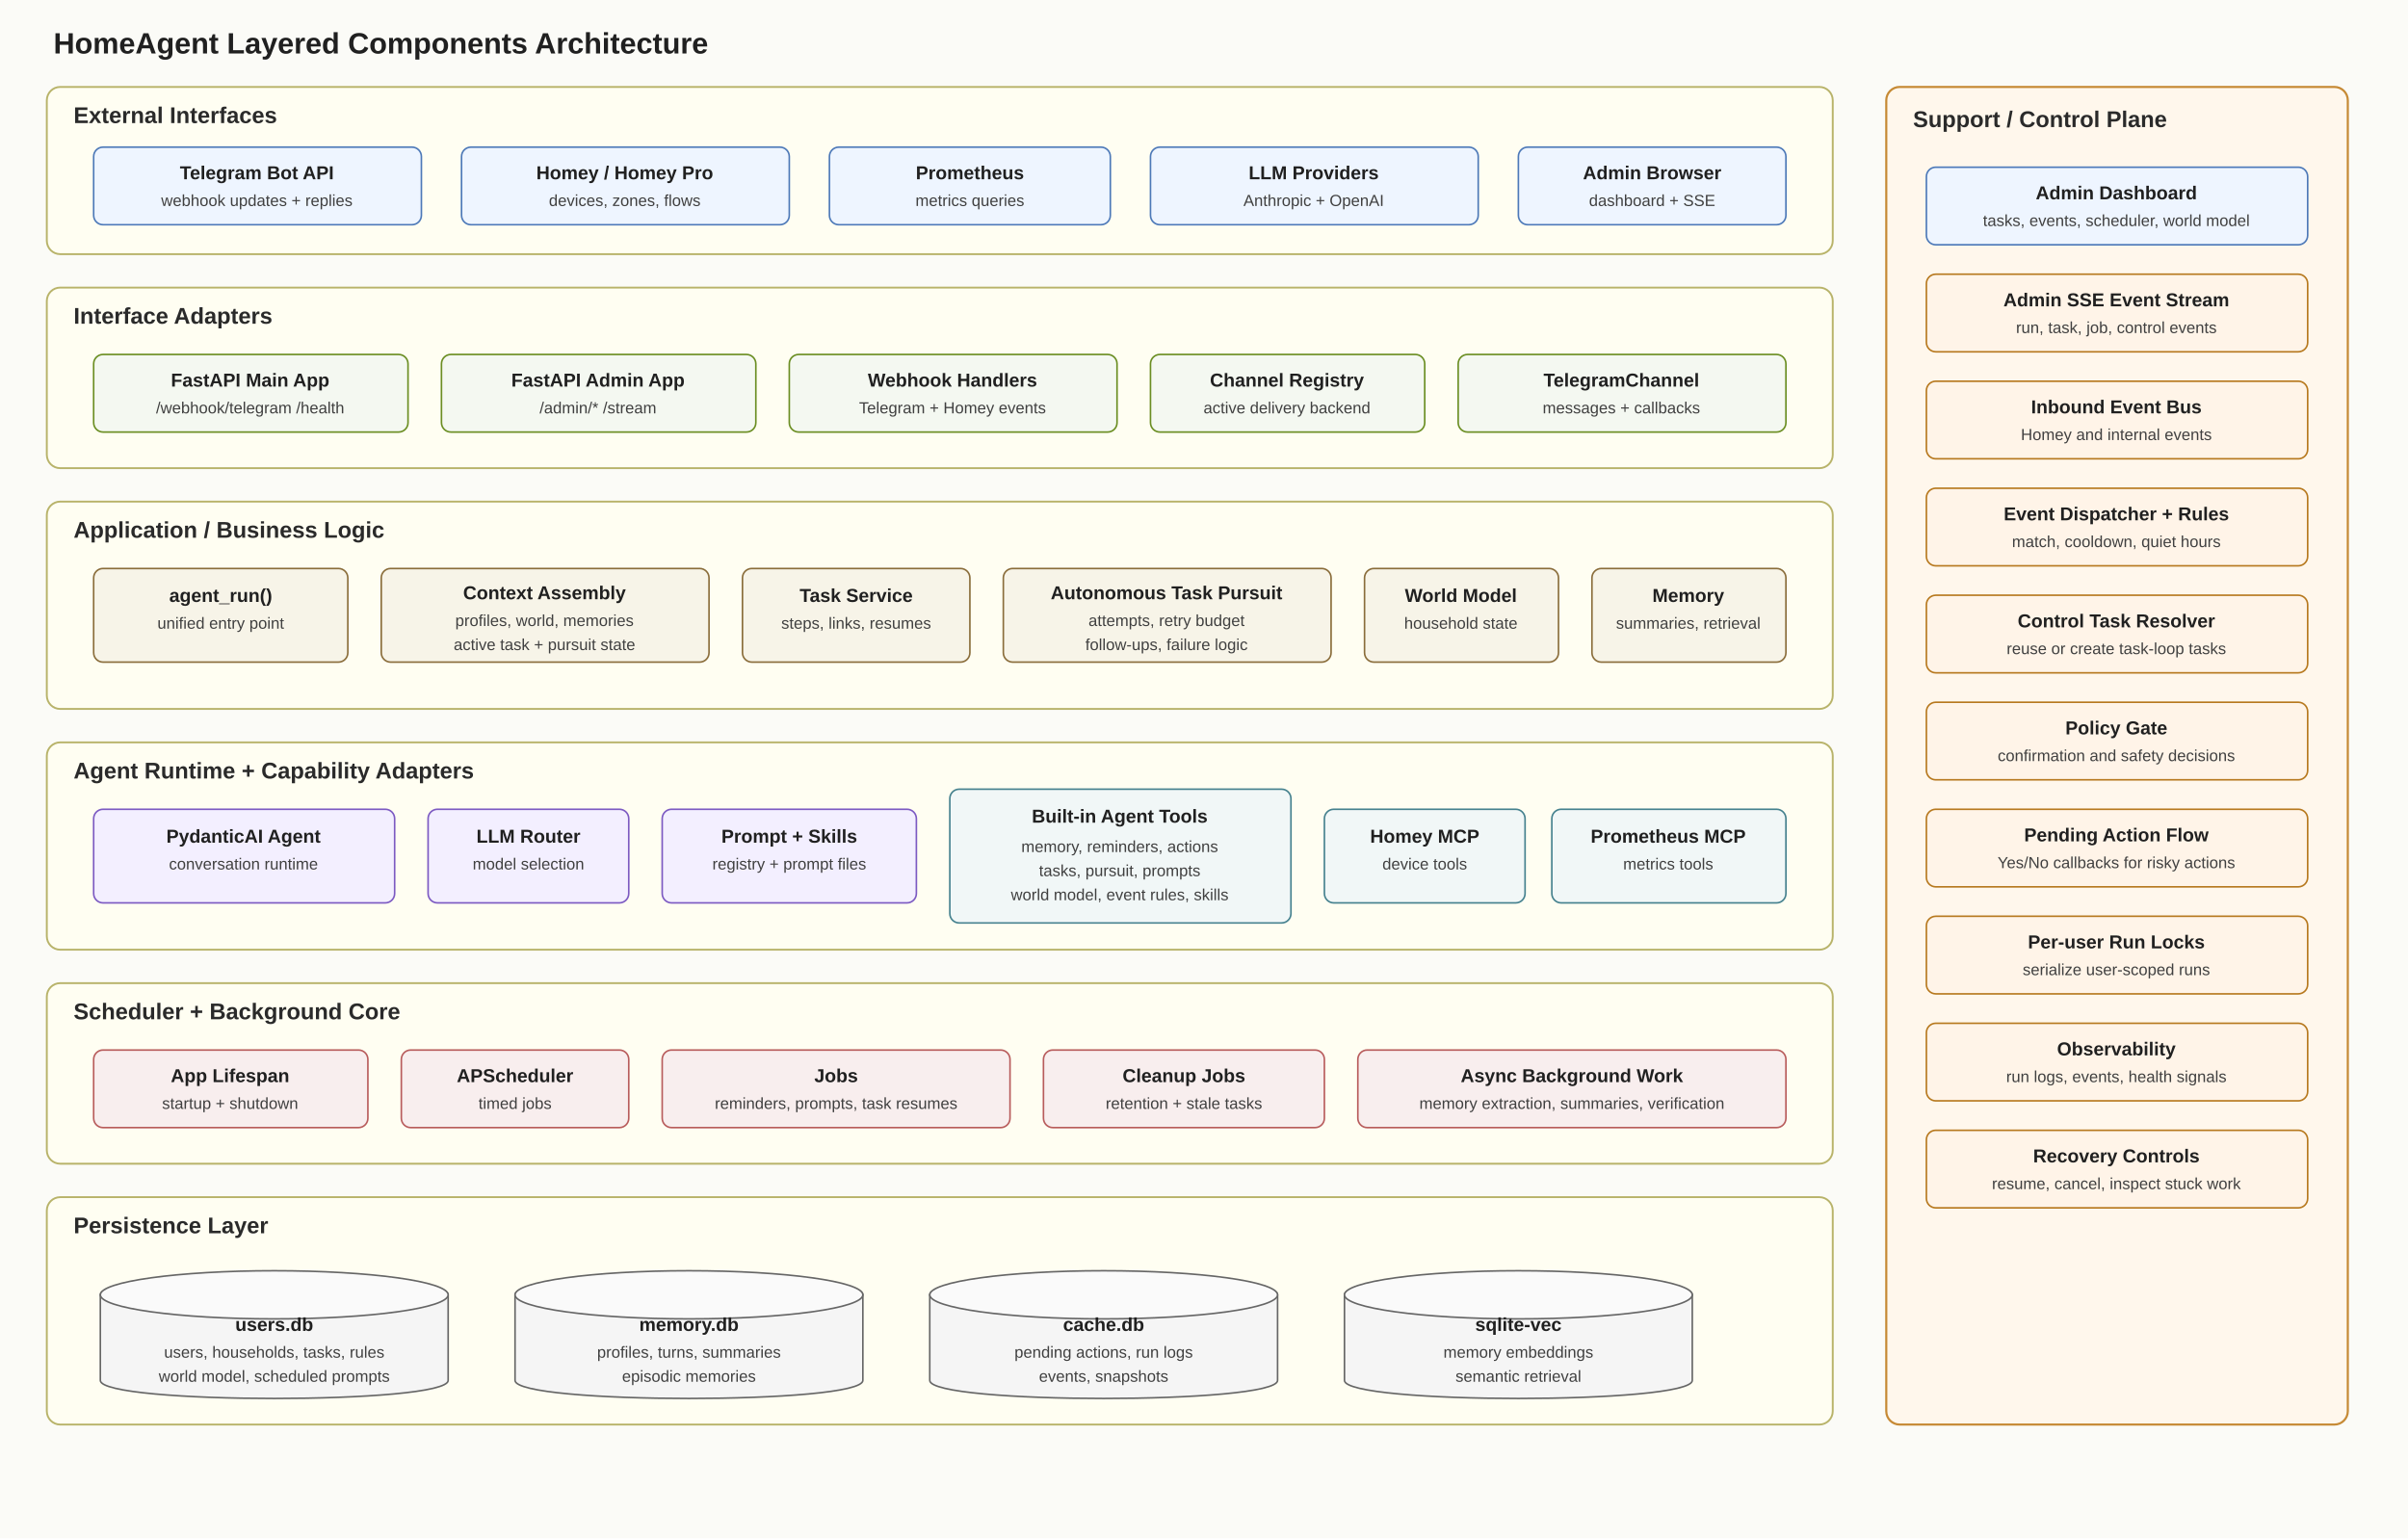
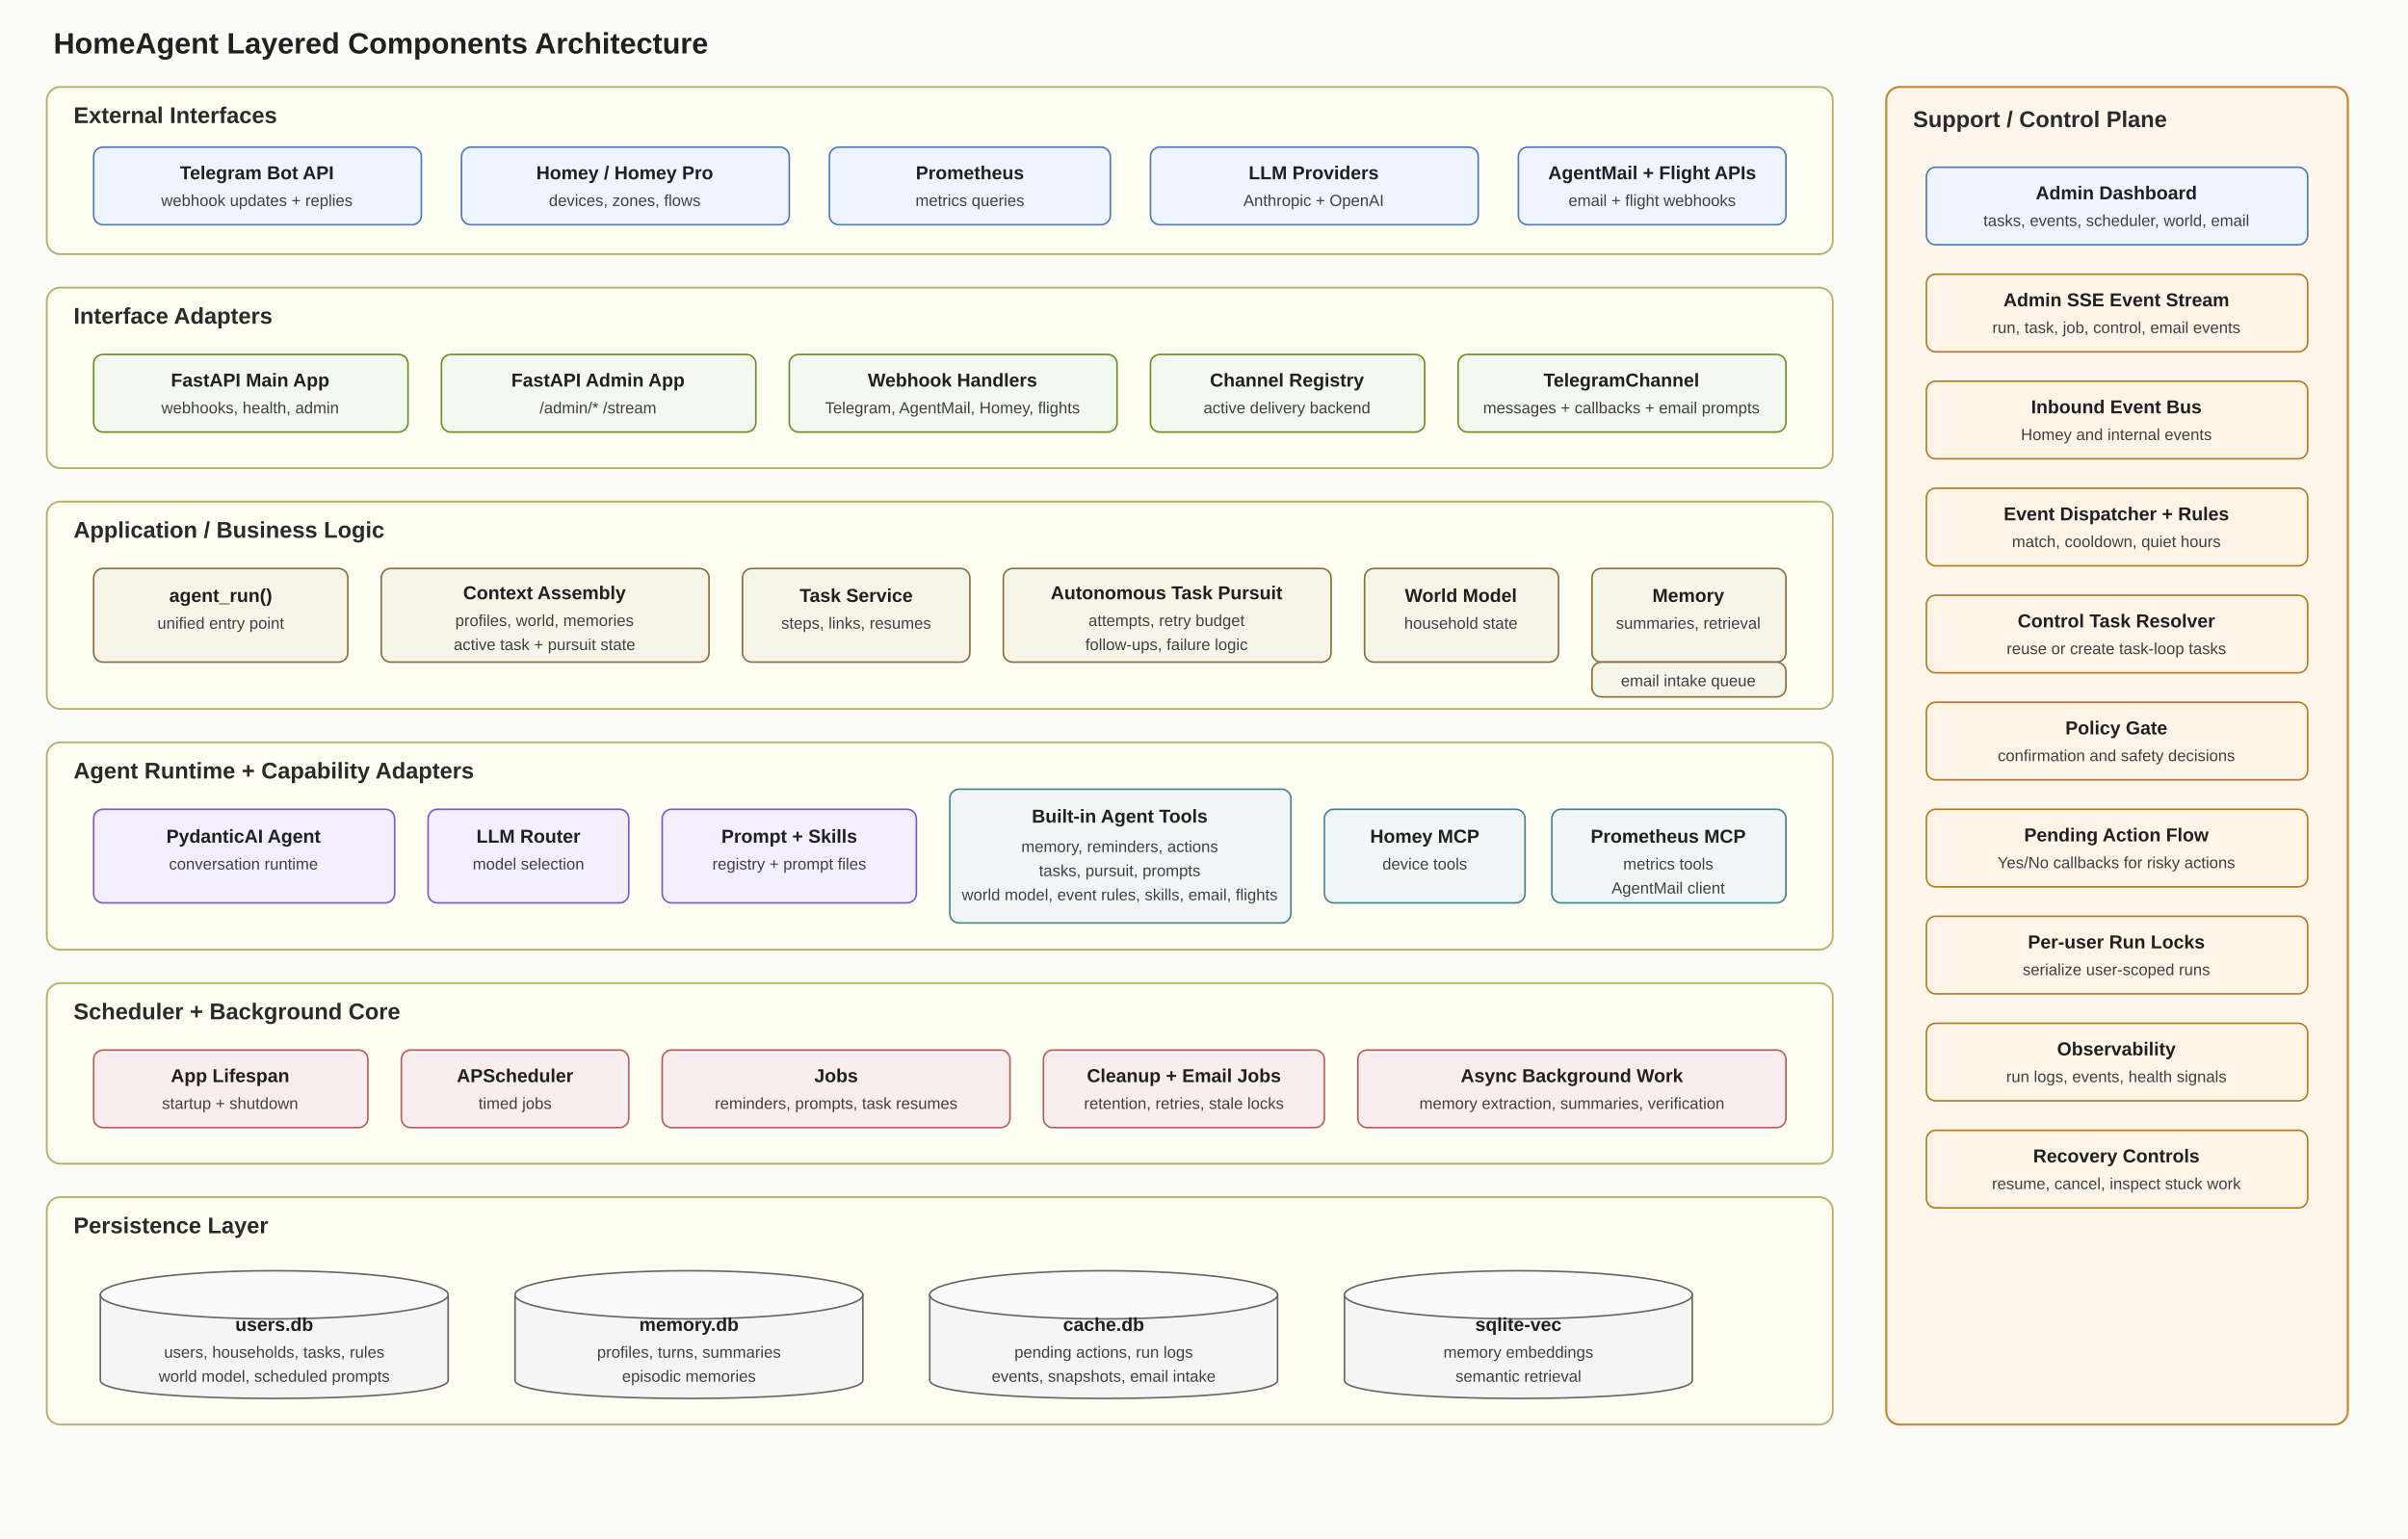
<svg xmlns="http://www.w3.org/2000/svg" width="1800" height="1150" viewBox="0 0 1800 1150" role="img" aria-labelledby="title desc">
  <defs>
    <style>
      .bg { fill: #fbfbf7; }
      .layer { fill: #fffef2; stroke: #b8b36a; stroke-width: 1.4; rx: 10; }
      .support-layer { fill: #fff7ec; stroke: #c68a35; stroke-width: 1.6; rx: 10; }
      .title { font: 700 22px Arial, sans-serif; fill: #202020; }
      .layer-title { font: 700 17px Arial, sans-serif; fill: #2a2a2a; }
      .box-title { font: 700 14px Arial, sans-serif; fill: #202020; }
      .text { font: 13px Arial, sans-serif; fill: #303030; }
      .small { font: 12px Arial, sans-serif; fill: #404040; }
      .external { fill: #eef5ff; stroke: #4d79b8; }
      .adapter { fill: #f4f8f1; stroke: #6b8e23; }
      .business { fill: #f7f4e8; stroke: #8a6d3b; }
      .runtime { fill: #f3efff; stroke: #7c5ac2; }
      .capability { fill: #f1f7f7; stroke: #45818e; }
      .core { fill: #f8eeee; stroke: #b85c5c; }
      .data { fill: #f5f5f5; stroke: #666; }
      .support { fill: #fff4e8; stroke: #b7791f; }
      .admin { fill: #eef5ff; stroke: #4d79b8; }
      .component { stroke-width: 1.2; rx: 7; }
      .db-body { fill: #f5f5f5; stroke: #666; stroke-width: 1.2; }
      .db-top { fill: #fafafa; stroke: #666; stroke-width: 1.2; }
    </style>
  </defs>
  <rect class="bg" x="0" y="0" width="1800" height="1150" />
  <text class="title" x="40" y="40">HomeAgent Layered Components Architecture</text>
  <rect class="layer" x="35" y="65" width="1335" height="125" />
  <text class="layer-title" x="55" y="92">External Interfaces</text>
  <rect class="component external" x="70" y="110" width="245" height="58" />
  <text class="box-title" x="192" y="134" text-anchor="middle">Telegram Bot API</text>
  <text class="small" x="192" y="154" text-anchor="middle">webhook updates + replies</text>
  <rect class="component external" x="345" y="110" width="245" height="58" />
  <text class="box-title" x="467" y="134" text-anchor="middle">Homey / Homey Pro</text>
  <text class="small" x="467" y="154" text-anchor="middle">devices, zones, flows</text>
  <rect class="component external" x="620" y="110" width="210" height="58" />
  <text class="box-title" x="725" y="134" text-anchor="middle">Prometheus</text>
  <text class="small" x="725" y="154" text-anchor="middle">metrics queries</text>
  <rect class="component external" x="860" y="110" width="245" height="58" />
  <text class="box-title" x="982" y="134" text-anchor="middle">LLM Providers</text>
  <text class="small" x="982" y="154" text-anchor="middle">Anthropic + OpenAI</text>
  <rect class="component external" x="1135" y="110" width="200" height="58" />
-   <text class="box-title" x="1235" y="134" text-anchor="middle">Admin Browser</text>
-   <text class="small" x="1235" y="154" text-anchor="middle">dashboard + SSE</text>
+   <text class="box-title" x="1235" y="134" text-anchor="middle">AgentMail + Flight APIs</text>
+   <text class="small" x="1235" y="154" text-anchor="middle">email + flight webhooks</text>
  <rect class="layer" x="35" y="215" width="1335" height="135" />
  <text class="layer-title" x="55" y="242">Interface Adapters</text>
  <rect class="component adapter" x="70" y="265" width="235" height="58" />
  <text class="box-title" x="187" y="289" text-anchor="middle">FastAPI Main App</text>
-   <text class="small" x="187" y="309" text-anchor="middle">/webhook/telegram /health</text>
+   <text class="small" x="187" y="309" text-anchor="middle">webhooks, health, admin</text>
  <rect class="component adapter" x="330" y="265" width="235" height="58" />
  <text class="box-title" x="447" y="289" text-anchor="middle">FastAPI Admin App</text>
  <text class="small" x="447" y="309" text-anchor="middle">/admin/* /stream</text>
  <rect class="component adapter" x="590" y="265" width="245" height="58" />
  <text class="box-title" x="712" y="289" text-anchor="middle">Webhook Handlers</text>
-   <text class="small" x="712" y="309" text-anchor="middle">Telegram + Homey events</text>
+   <text class="small" x="712" y="309" text-anchor="middle">Telegram, AgentMail, Homey, flights</text>
  <rect class="component adapter" x="860" y="265" width="205" height="58" />
  <text class="box-title" x="962" y="289" text-anchor="middle">Channel Registry</text>
  <text class="small" x="962" y="309" text-anchor="middle">active delivery backend</text>
  <rect class="component adapter" x="1090" y="265" width="245" height="58" />
  <text class="box-title" x="1212" y="289" text-anchor="middle">TelegramChannel</text>
-   <text class="small" x="1212" y="309" text-anchor="middle">messages + callbacks</text>
+   <text class="small" x="1212" y="309" text-anchor="middle">messages + callbacks + email prompts</text>
  <rect class="layer" x="35" y="375" width="1335" height="155" />
  <text class="layer-title" x="55" y="402">Application / Business Logic</text>
  <rect class="component business" x="70" y="425" width="190" height="70" />
  <text class="box-title" x="165" y="450" text-anchor="middle">agent_run()</text>
  <text class="small" x="165" y="470" text-anchor="middle">unified entry point</text>
  <rect class="component business" x="285" y="425" width="245" height="70" />
  <text class="box-title" x="407" y="448" text-anchor="middle">Context Assembly</text>
  <text class="small" x="407" y="468" text-anchor="middle">profiles, world, memories</text>
  <text class="small" x="407" y="486" text-anchor="middle">active task + pursuit state</text>
  <rect class="component business" x="555" y="425" width="170" height="70" />
  <text class="box-title" x="640" y="450" text-anchor="middle">Task Service</text>
  <text class="small" x="640" y="470" text-anchor="middle">steps, links, resumes</text>
  <rect class="component business" x="750" y="425" width="245" height="70" />
  <text class="box-title" x="872" y="448" text-anchor="middle">Autonomous Task Pursuit</text>
  <text class="small" x="872" y="468" text-anchor="middle">attempts, retry budget</text>
  <text class="small" x="872" y="486" text-anchor="middle">follow-ups, failure logic</text>
  <rect class="component business" x="1020" y="425" width="145" height="70" />
  <text class="box-title" x="1092" y="450" text-anchor="middle">World Model</text>
  <text class="small" x="1092" y="470" text-anchor="middle">household state</text>
  <rect class="component business" x="1190" y="425" width="145" height="70" />
  <text class="box-title" x="1262" y="450" text-anchor="middle">Memory</text>
  <text class="small" x="1262" y="470" text-anchor="middle">summaries, retrieval</text>
+   <rect class="component business" x="1190" y="495" width="145" height="26" />
+   <text class="small" x="1262" y="513" text-anchor="middle">email intake queue</text>
  <rect class="layer" x="35" y="555" width="1335" height="155" />
  <text class="layer-title" x="55" y="582">Agent Runtime + Capability Adapters</text>
  <rect class="component runtime" x="70" y="605" width="225" height="70" />
  <text class="box-title" x="182" y="630" text-anchor="middle">PydanticAI Agent</text>
  <text class="small" x="182" y="650" text-anchor="middle">conversation runtime</text>
  <rect class="component runtime" x="320" y="605" width="150" height="70" />
  <text class="box-title" x="395" y="630" text-anchor="middle">LLM Router</text>
  <text class="small" x="395" y="650" text-anchor="middle">model selection</text>
  <rect class="component runtime" x="495" y="605" width="190" height="70" />
  <text class="box-title" x="590" y="630" text-anchor="middle">Prompt + Skills</text>
  <text class="small" x="590" y="650" text-anchor="middle">registry + prompt files</text>
  <rect class="component capability" x="710" y="590" width="255" height="100" />
  <text class="box-title" x="837" y="615" text-anchor="middle">Built-in Agent Tools</text>
  <text class="small" x="837" y="637" text-anchor="middle">memory, reminders, actions</text>
  <text class="small" x="837" y="655" text-anchor="middle">tasks, pursuit, prompts</text>
-   <text class="small" x="837" y="673" text-anchor="middle">world model, event rules, skills</text>
+   <text class="small" x="837" y="673" text-anchor="middle">world model, event rules, skills, email, flights</text>
  <rect class="component capability" x="990" y="605" width="150" height="70" />
  <text class="box-title" x="1065" y="630" text-anchor="middle">Homey MCP</text>
  <text class="small" x="1065" y="650" text-anchor="middle">device tools</text>
  <rect class="component capability" x="1160" y="605" width="175" height="70" />
  <text class="box-title" x="1247" y="630" text-anchor="middle">Prometheus MCP</text>
  <text class="small" x="1247" y="650" text-anchor="middle">metrics tools</text>
+   <text class="small" x="1247" y="668" text-anchor="middle">AgentMail client</text>
  <rect class="layer" x="35" y="735" width="1335" height="135" />
  <text class="layer-title" x="55" y="762">Scheduler + Background Core</text>
  <rect class="component core" x="70" y="785" width="205" height="58" />
  <text class="box-title" x="172" y="809" text-anchor="middle">App Lifespan</text>
  <text class="small" x="172" y="829" text-anchor="middle">startup + shutdown</text>
  <rect class="component core" x="300" y="785" width="170" height="58" />
  <text class="box-title" x="385" y="809" text-anchor="middle">APScheduler</text>
  <text class="small" x="385" y="829" text-anchor="middle">timed jobs</text>
  <rect class="component core" x="495" y="785" width="260" height="58" />
  <text class="box-title" x="625" y="809" text-anchor="middle">Jobs</text>
  <text class="small" x="625" y="829" text-anchor="middle">reminders, prompts, task resumes</text>
  <rect class="component core" x="780" y="785" width="210" height="58" />
-   <text class="box-title" x="885" y="809" text-anchor="middle">Cleanup Jobs</text>
-   <text class="small" x="885" y="829" text-anchor="middle">retention + stale tasks</text>
+   <text class="box-title" x="885" y="809" text-anchor="middle">Cleanup + Email Jobs</text>
+   <text class="small" x="885" y="829" text-anchor="middle">retention, retries, stale locks</text>
  <rect class="component core" x="1015" y="785" width="320" height="58" />
  <text class="box-title" x="1175" y="809" text-anchor="middle">Async Background Work</text>
  <text class="small" x="1175" y="829" text-anchor="middle">memory extraction, summaries, verification</text>
  <rect class="layer" x="35" y="895" width="1335" height="170" />
  <text class="layer-title" x="55" y="922">Persistence Layer</text>
  <g transform="translate(75 950)">
    <path class="db-body" d="M0,18 C0,0 260,0 260,18 L260,82 C260,100 0,100 0,82 Z" />
    <ellipse class="db-top" cx="130" cy="18" rx="130" ry="18" />
    <text class="box-title" x="130" y="45" text-anchor="middle">users.db</text>
    <text class="small" x="130" y="65" text-anchor="middle">users, households, tasks, rules</text>
    <text class="small" x="130" y="83" text-anchor="middle">world model, scheduled prompts</text>
  </g>
  <g transform="translate(385 950)">
    <path class="db-body" d="M0,18 C0,0 260,0 260,18 L260,82 C260,100 0,100 0,82 Z" />
    <ellipse class="db-top" cx="130" cy="18" rx="130" ry="18" />
    <text class="box-title" x="130" y="45" text-anchor="middle">memory.db</text>
    <text class="small" x="130" y="65" text-anchor="middle">profiles, turns, summaries</text>
    <text class="small" x="130" y="83" text-anchor="middle">episodic memories</text>
  </g>
  <g transform="translate(695 950)">
    <path class="db-body" d="M0,18 C0,0 260,0 260,18 L260,82 C260,100 0,100 0,82 Z" />
    <ellipse class="db-top" cx="130" cy="18" rx="130" ry="18" />
    <text class="box-title" x="130" y="45" text-anchor="middle">cache.db</text>
    <text class="small" x="130" y="65" text-anchor="middle">pending actions, run logs</text>
-     <text class="small" x="130" y="83" text-anchor="middle">events, snapshots</text>
+     <text class="small" x="130" y="83" text-anchor="middle">events, snapshots, email intake</text>
  </g>
  <g transform="translate(1005 950)">
    <path class="db-body" d="M0,18 C0,0 260,0 260,18 L260,82 C260,100 0,100 0,82 Z" />
    <ellipse class="db-top" cx="130" cy="18" rx="130" ry="18" />
    <text class="box-title" x="130" y="45" text-anchor="middle">sqlite-vec</text>
    <text class="small" x="130" y="65" text-anchor="middle">memory embeddings</text>
    <text class="small" x="130" y="83" text-anchor="middle">semantic retrieval</text>
  </g>
  <rect class="support-layer" x="1410" y="65" width="345" height="1000" />
  <text class="layer-title" x="1430" y="95">Support / Control Plane</text>
  <rect class="component admin" x="1440" y="125" width="285" height="58" />
  <text class="box-title" x="1582" y="149" text-anchor="middle">Admin Dashboard</text>
-   <text class="small" x="1582" y="169" text-anchor="middle">tasks, events, scheduler, world model</text>
+   <text class="small" x="1582" y="169" text-anchor="middle">tasks, events, scheduler, world, email</text>
  <rect class="component support" x="1440" y="205" width="285" height="58" />
  <text class="box-title" x="1582" y="229" text-anchor="middle">Admin SSE Event Stream</text>
-   <text class="small" x="1582" y="249" text-anchor="middle">run, task, job, control events</text>
+   <text class="small" x="1582" y="249" text-anchor="middle">run, task, job, control, email events</text>
  <rect class="component support" x="1440" y="285" width="285" height="58" />
  <text class="box-title" x="1582" y="309" text-anchor="middle">Inbound Event Bus</text>
  <text class="small" x="1582" y="329" text-anchor="middle">Homey and internal events</text>
  <rect class="component support" x="1440" y="365" width="285" height="58" />
  <text class="box-title" x="1582" y="389" text-anchor="middle">Event Dispatcher + Rules</text>
  <text class="small" x="1582" y="409" text-anchor="middle">match, cooldown, quiet hours</text>
  <rect class="component support" x="1440" y="445" width="285" height="58" />
  <text class="box-title" x="1582" y="469" text-anchor="middle">Control Task Resolver</text>
  <text class="small" x="1582" y="489" text-anchor="middle">reuse or create task-loop tasks</text>
  <rect class="component support" x="1440" y="525" width="285" height="58" />
  <text class="box-title" x="1582" y="549" text-anchor="middle">Policy Gate</text>
  <text class="small" x="1582" y="569" text-anchor="middle">confirmation and safety decisions</text>
  <rect class="component support" x="1440" y="605" width="285" height="58" />
  <text class="box-title" x="1582" y="629" text-anchor="middle">Pending Action Flow</text>
  <text class="small" x="1582" y="649" text-anchor="middle">Yes/No callbacks for risky actions</text>
  <rect class="component support" x="1440" y="685" width="285" height="58" />
  <text class="box-title" x="1582" y="709" text-anchor="middle">Per-user Run Locks</text>
  <text class="small" x="1582" y="729" text-anchor="middle">serialize user-scoped runs</text>
  <rect class="component support" x="1440" y="765" width="285" height="58" />
  <text class="box-title" x="1582" y="789" text-anchor="middle">Observability</text>
  <text class="small" x="1582" y="809" text-anchor="middle">run logs, events, health signals</text>
  <rect class="component support" x="1440" y="845" width="285" height="58" />
  <text class="box-title" x="1582" y="869" text-anchor="middle">Recovery Controls</text>
  <text class="small" x="1582" y="889" text-anchor="middle">resume, cancel, inspect stuck work</text>
</svg>
